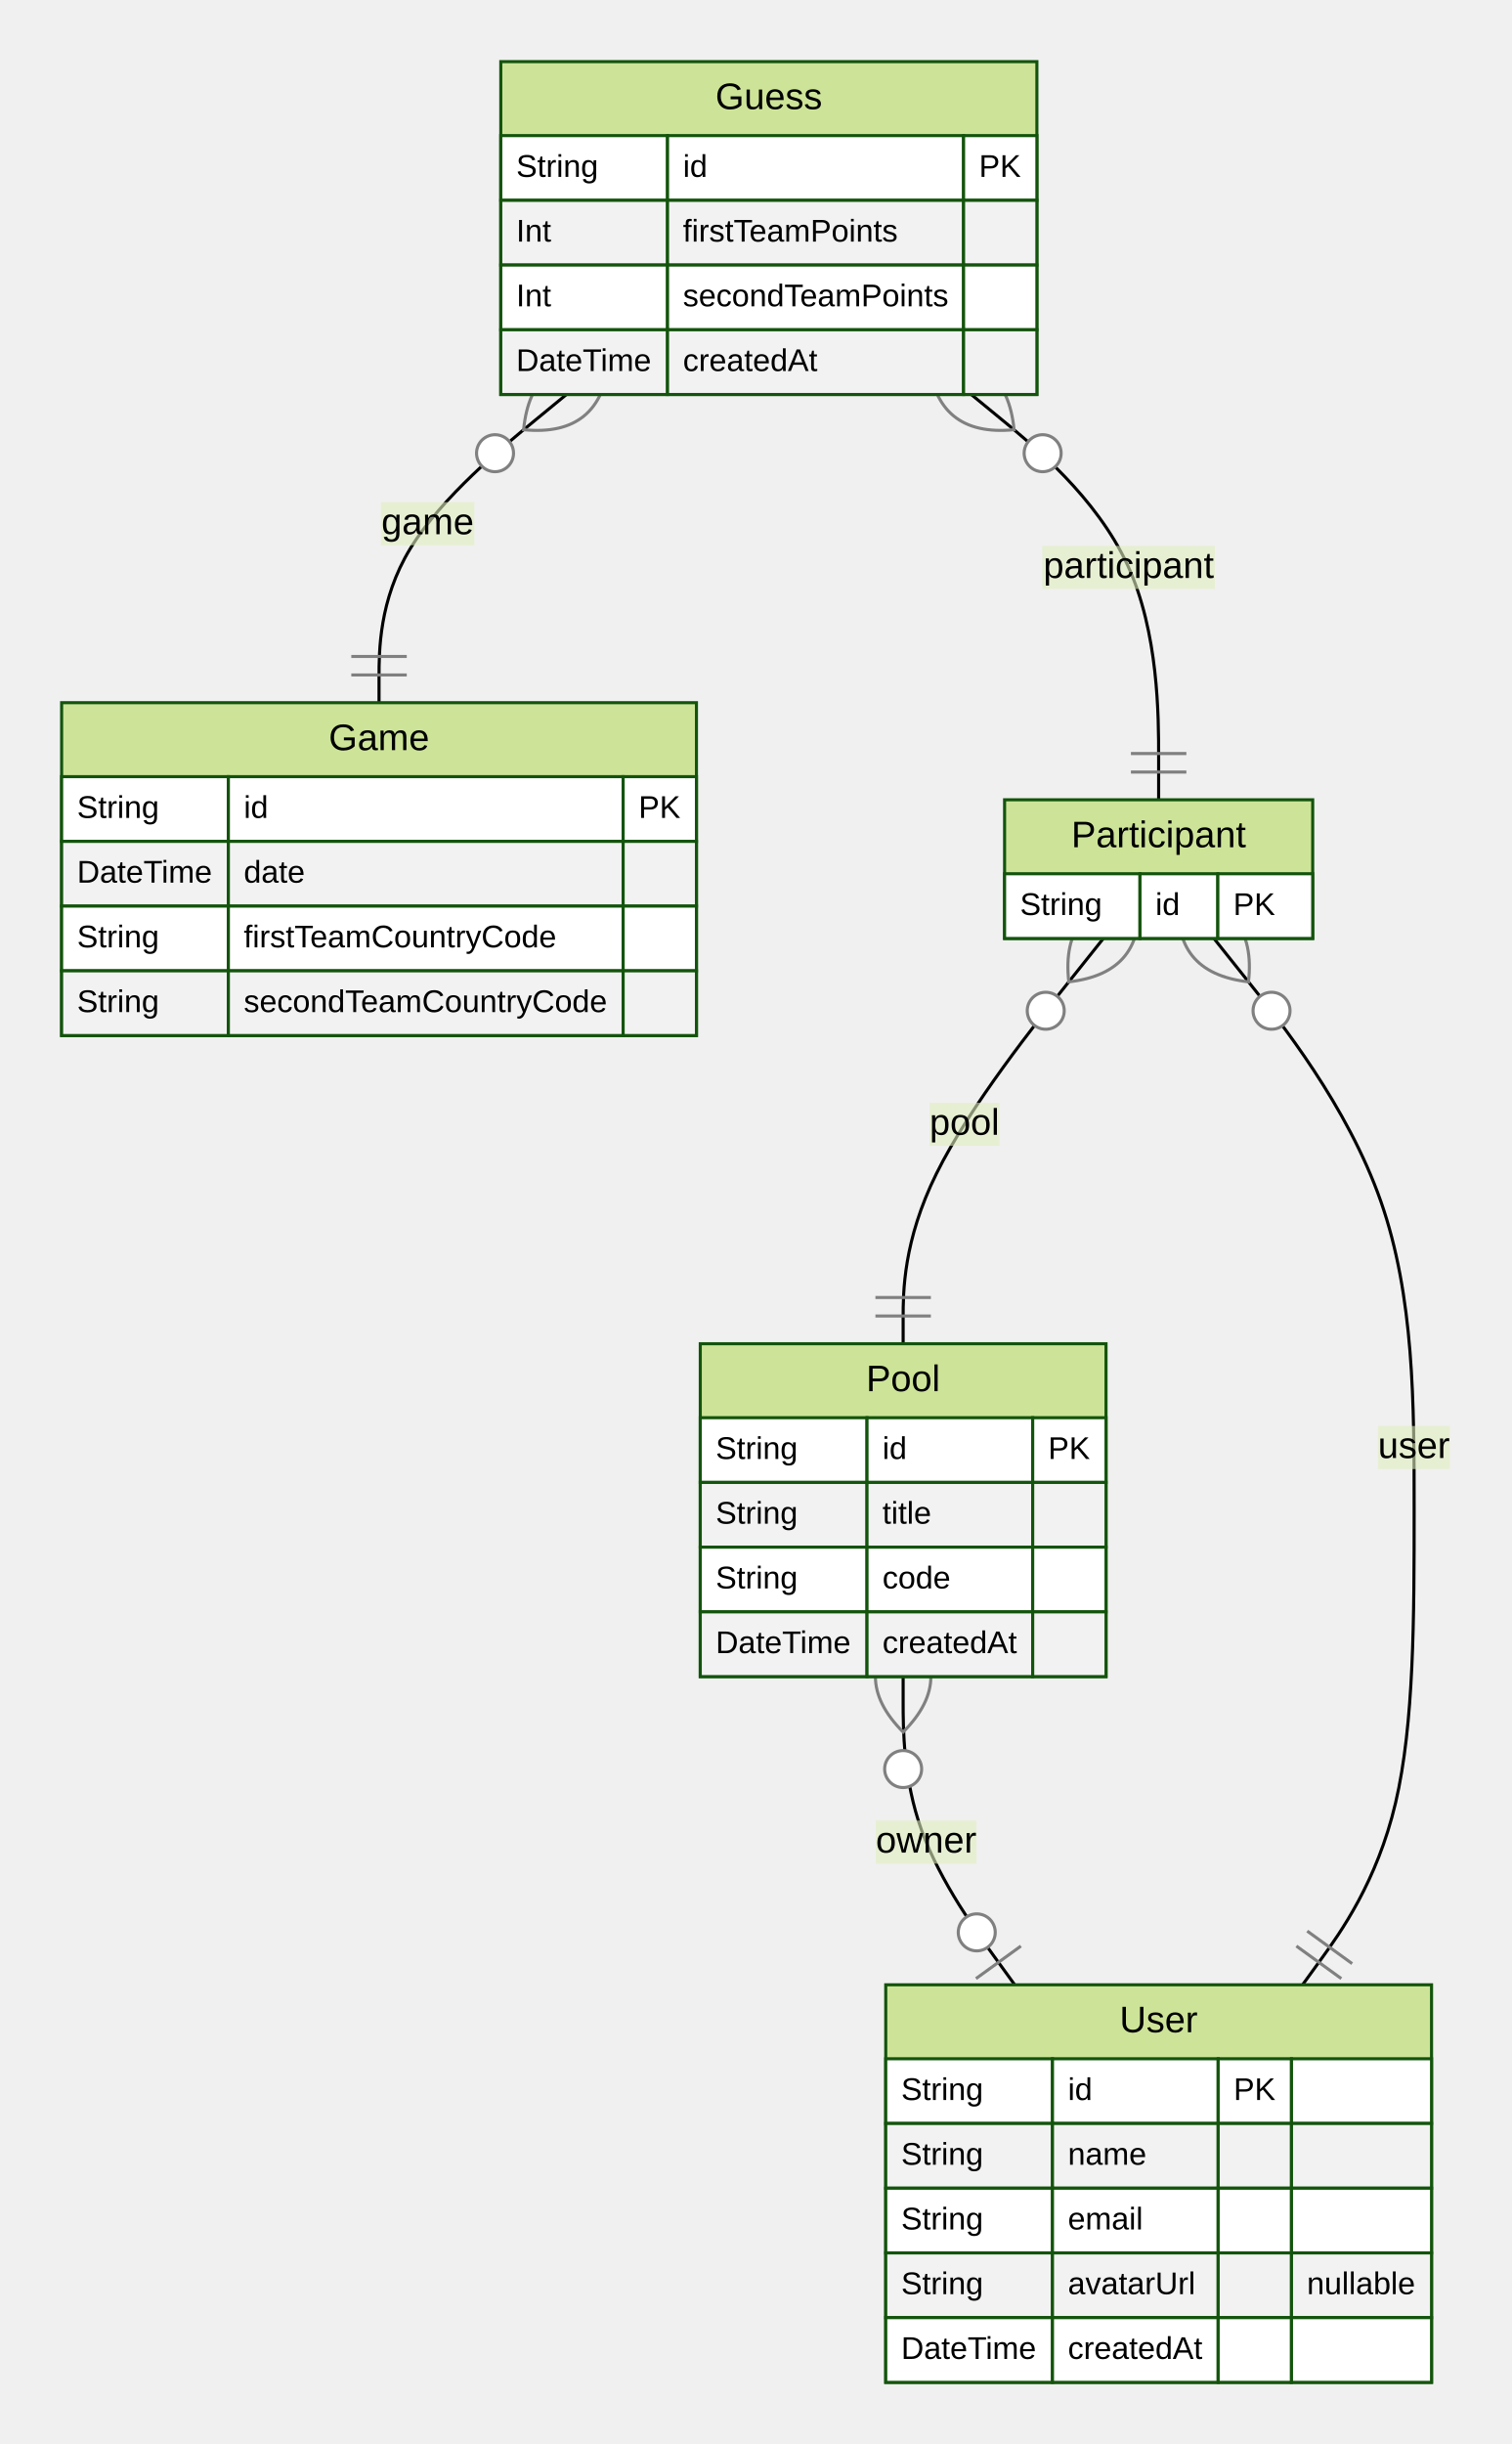
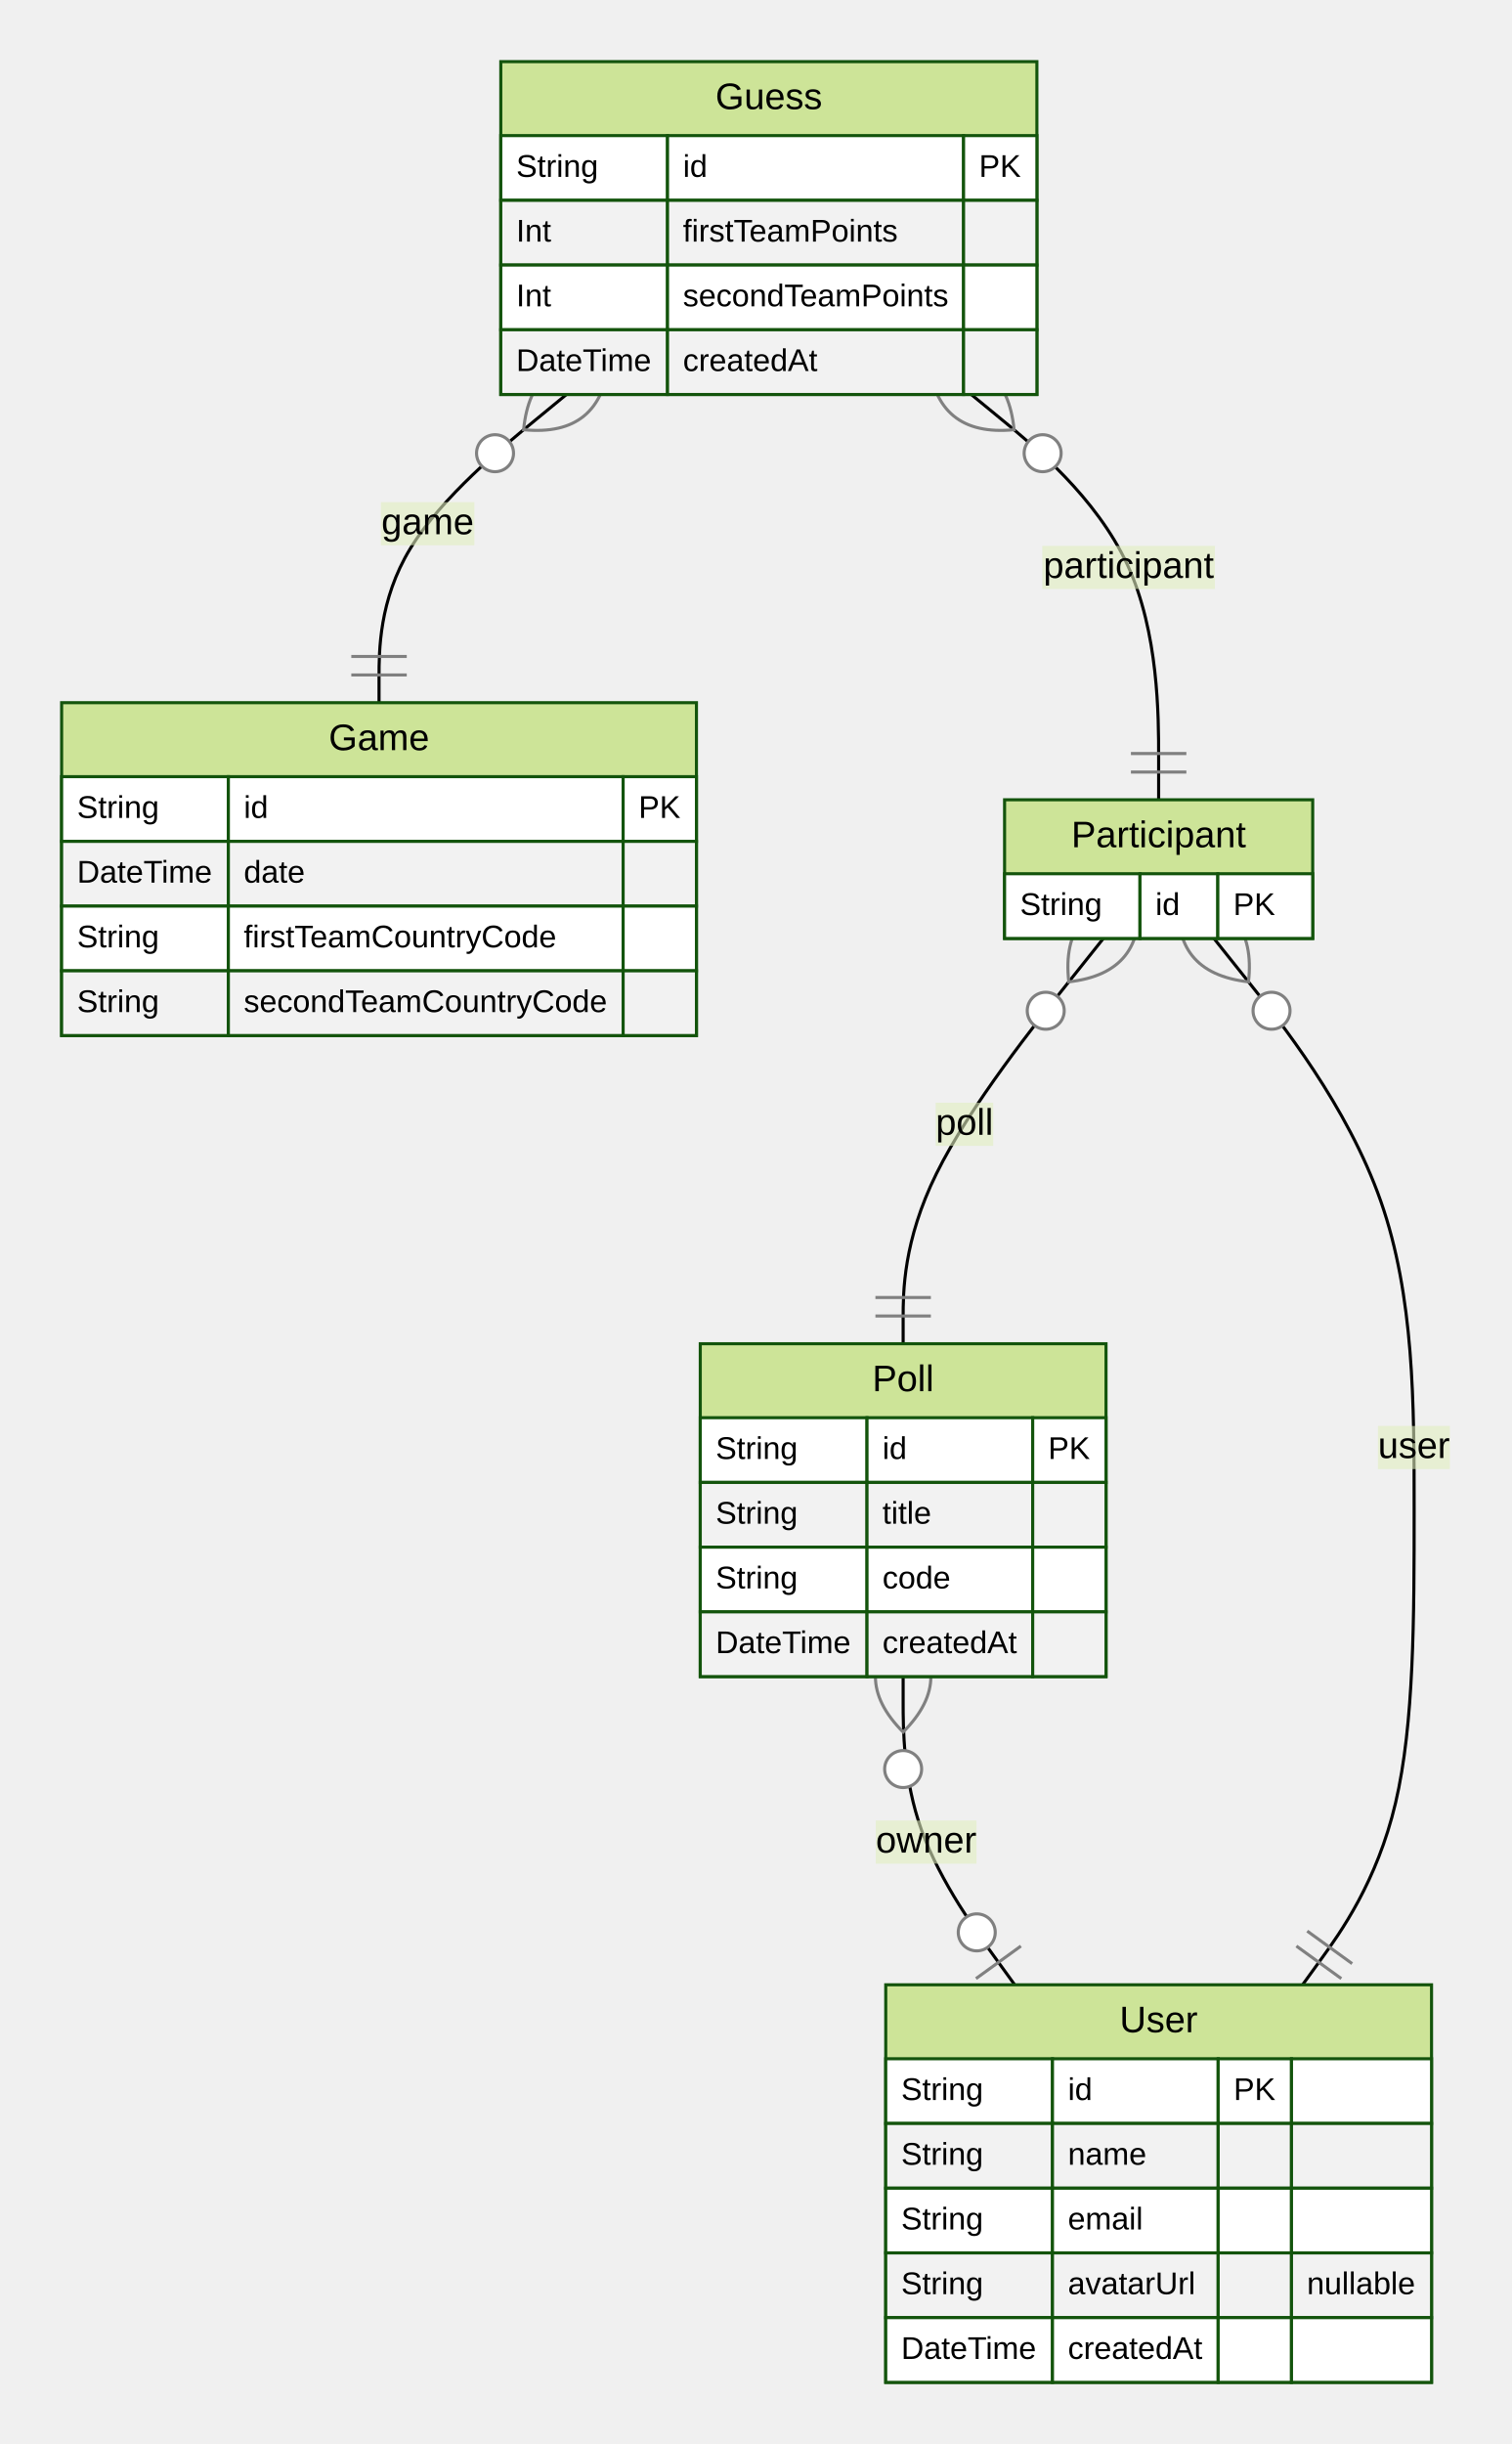
<svg xmlns="http://www.w3.org/2000/svg" aria-labelledby="chart-title-mermaid-0 chart-desc-mermaid-0" role="img" viewBox="0 0 490.544 793" style="max-width: 490.544px; background-color: white;" width="100%" id="mermaid-0">
  <style>#mermaid-0 {font-family:"trebuchet ms",verdana,arial,sans-serif;font-size:16px;fill:#000000;}#mermaid-0 .error-icon{fill:#552222;}#mermaid-0 .error-text{fill:#552222;stroke:#552222;}#mermaid-0 .edge-thickness-normal{stroke-width:2px;}#mermaid-0 .edge-thickness-thick{stroke-width:3.5px;}#mermaid-0 .edge-pattern-solid{stroke-dasharray:0;}#mermaid-0 .edge-pattern-dashed{stroke-dasharray:3;}#mermaid-0 .edge-pattern-dotted{stroke-dasharray:2;}#mermaid-0 .marker{fill:#000000;stroke:#000000;}#mermaid-0 .marker.cross{stroke:#000000;}#mermaid-0 svg{font-family:"trebuchet ms",verdana,arial,sans-serif;font-size:16px;}#mermaid-0 .entityBox{fill:#cde498;stroke:#13540c;}#mermaid-0 .attributeBoxOdd{fill:#ffffff;stroke:#13540c;}#mermaid-0 .attributeBoxEven{fill:#f2f2f2;stroke:#13540c;}#mermaid-0 .relationshipLabelBox{fill:hsl(78.158, 58.462%, 84.51%);opacity:0.7;background-color:hsl(78.158, 58.462%, 84.51%);}#mermaid-0 .relationshipLabelBox rect{opacity:0.5;}#mermaid-0 .relationshipLine{stroke:#000000;}#mermaid-0 :root{--mermaid-font-family:"trebuchet ms",verdana,arial,sans-serif;}</style>
  <g />
  <defs>
    <marker orient="auto" markerHeight="18" markerWidth="18" refY="9" refX="0" id="ONLY_ONE_START">
      <path d="M9,0 L9,18 M15,0 L15,18" fill="none" stroke="gray" />
    </marker>
  </defs>
  <defs>
    <marker orient="auto" markerHeight="18" markerWidth="18" refY="9" refX="18" id="ONLY_ONE_END">
      <path d="M3,0 L3,18 M9,0 L9,18" fill="none" stroke="gray" />
    </marker>
  </defs>
  <defs>
    <marker orient="auto" markerHeight="18" markerWidth="30" refY="9" refX="0" id="ZERO_OR_ONE_START">
      <circle r="6" cy="9" cx="21" fill="white" stroke="gray" />
      <path d="M9,0 L9,18" fill="none" stroke="gray" />
    </marker>
  </defs>
  <defs>
    <marker orient="auto" markerHeight="18" markerWidth="30" refY="9" refX="30" id="ZERO_OR_ONE_END">
      <circle r="6" cy="9" cx="9" fill="white" stroke="gray" />
      <path d="M21,0 L21,18" fill="none" stroke="gray" />
    </marker>
  </defs>
  <defs>
    <marker orient="auto" markerHeight="36" markerWidth="45" refY="18" refX="18" id="ONE_OR_MORE_START">
      <path d="M0,18 Q 18,0 36,18 Q 18,36 0,18 M42,9 L42,27" fill="none" stroke="gray" />
    </marker>
  </defs>
  <defs>
    <marker orient="auto" markerHeight="36" markerWidth="45" refY="18" refX="27" id="ONE_OR_MORE_END">
      <path d="M3,9 L3,27 M9,18 Q27,0 45,18 Q27,36 9,18" fill="none" stroke="gray" />
    </marker>
  </defs>
  <defs>
    <marker orient="auto" markerHeight="36" markerWidth="57" refY="18" refX="18" id="ZERO_OR_MORE_START">
      <circle r="6" cy="18" cx="48" fill="white" stroke="gray" />
      <path d="M0,18 Q18,0 36,18 Q18,36 0,18" fill="none" stroke="gray" />
    </marker>
  </defs>
  <defs>
    <marker orient="auto" markerHeight="36" markerWidth="57" refY="18" refX="39" id="ZERO_OR_MORE_END">
      <circle r="6" cy="18" cx="9" fill="white" stroke="gray" />
      <path d="M21,18 Q39,0 57,18 Q39,36 21,18" fill="none" stroke="gray" />
    </marker>
  </defs>
  <path marker-start="url(#ZERO_OR_MORE_START)" marker-end="url(#ZERO_OR_ONE_END)" fill="none" stroke="gray" d="M293.108,544L293.108,552.333C293.108,560.667,293.108,577.333,299.143,594C305.178,610.667,317.248,627.333,323.283,635.667L329.318,644" class="er relationshipLine" />
  <path marker-start="url(#ZERO_OR_MORE_START)" marker-end="url(#ONLY_ONE_END)" fill="none" stroke="gray" d="M315.208,128L325.345,136.333C335.482,144.667,355.755,161.333,365.892,183.25C376.029,205.167,376.029,232.333,376.029,245.917L376.029,259.5" class="er relationshipLine" />
  <path marker-start="url(#ZERO_OR_MORE_START)" marker-end="url(#ONLY_ONE_END)" fill="none" stroke="gray" d="M183.835,128L173.698,136.333C163.562,144.667,143.288,161.333,133.151,178C123.014,194.667,123.014,211.333,123.014,219.667L123.014,228" class="er relationshipLine" />
  <path marker-start="url(#ZERO_OR_MORE_START)" marker-end="url(#ONLY_ONE_END)" fill="none" stroke="gray" d="M393.968,304.5L404.799,318.083C415.629,331.667,437.289,358.833,448.119,389.75C458.95,420.667,458.95,455.333,458.95,490C458.95,524.667,458.95,559.333,452.915,585C446.88,610.667,434.81,627.333,428.775,635.667L422.74,644" class="er relationshipLine" />
  <path marker-start="url(#ZERO_OR_MORE_START)" marker-end="url(#ONLY_ONE_END)" fill="none" stroke="gray" d="M358.089,304.5L347.259,318.083C336.429,331.667,314.769,358.833,303.938,380.75C293.108,402.667,293.108,419.333,293.108,427.667L293.108,436" class="er relationshipLine" />
-   <g transform="translate(227.2667,436 )" id="Pool">
+   <g transform="translate(227.2667,436 )" id="Poll">
    <rect height="108" width="131.683" y="0" x="0" stroke="gray" fill-opacity="100%" fill="honeydew" class="er entityBox" />
-     <text transform="translate(65.84149,12)" style="font-family: &quot;trebuchet ms&quot;, verdana, arial, sans-serif;; font-size: 12px" text-anchor="middle" dominant-baseline="middle" y="0" x="0" id="entity-Pool" class="er entityLabel">Pool</text>
-     <rect height="21" width="54.113" y="24" x="0" stroke="gray" fill-opacity="100%" fill="honeydew" class="er attributeBoxOdd" />
-     <text transform="translate(5,34.5)" style="font-family: &quot;trebuchet ms&quot;, verdana, arial, sans-serif;; font-size: 10.2px" text-anchor="left" dominant-baseline="middle" y="0" x="0" id="entity-Pool-attr-1-type" class="er entityLabel">String</text>
+     <text transform="translate(65.84149,12)" style="font-family: &quot;trebuchet ms&quot;, verdana, arial, sans-serif;; font-size: 12px" text-anchor="middle" dominant-baseline="middle" y="0" x="0" id="entity-Poll" class="er entityLabel">Poll</text>
+     <rect height="21" width="54.113" y="24" x="0" stroke="gray" fill-opacity="100%" fill="honeydew" class="er attributeBoxOdd" />
+     <text transform="translate(5,34.5)" style="font-family: &quot;trebuchet ms&quot;, verdana, arial, sans-serif;; font-size: 10.2px" text-anchor="left" dominant-baseline="middle" y="0" x="0" id="entity-Poll-attr-1-type" class="er entityLabel">String</text>
    <rect height="21" width="53.775" y="24" x="54.113" stroke="gray" fill-opacity="100%" fill="honeydew" class="er attributeBoxOdd" />
-     <text transform="translate(59.11313,34.5)" style="font-family: &quot;trebuchet ms&quot;, verdana, arial, sans-serif;; font-size: 10.2px" text-anchor="left" dominant-baseline="middle" y="0" x="0" id="entity-Pool-attr-1-name" class="er entityLabel">id</text>
+     <text transform="translate(59.11313,34.5)" style="font-family: &quot;trebuchet ms&quot;, verdana, arial, sans-serif;; font-size: 10.2px" text-anchor="left" dominant-baseline="middle" y="0" x="0" id="entity-Poll-attr-1-name" class="er entityLabel">id</text>
    <rect height="21" width="23.795" y="24" x="107.888" stroke="gray" fill-opacity="100%" fill="honeydew" class="er attributeBoxOdd" />
-     <text transform="translate(112.888,34.5)" style="font-family: &quot;trebuchet ms&quot;, verdana, arial, sans-serif;; font-size: 10.2px" text-anchor="left" dominant-baseline="middle" y="0" x="0" id="entity-Pool-attr-1-key" class="er entityLabel">PK</text>
-     <rect height="21" width="54.113" y="45" x="0" stroke="gray" fill-opacity="100%" fill="honeydew" class="er attributeBoxEven" />
-     <text transform="translate(5,55.5)" style="font-family: &quot;trebuchet ms&quot;, verdana, arial, sans-serif;; font-size: 10.2px" text-anchor="left" dominant-baseline="middle" y="0" x="0" id="entity-Pool-attr-2-type" class="er entityLabel">String</text>
+     <text transform="translate(112.888,34.5)" style="font-family: &quot;trebuchet ms&quot;, verdana, arial, sans-serif;; font-size: 10.2px" text-anchor="left" dominant-baseline="middle" y="0" x="0" id="entity-Poll-attr-1-key" class="er entityLabel">PK</text>
+     <rect height="21" width="54.113" y="45" x="0" stroke="gray" fill-opacity="100%" fill="honeydew" class="er attributeBoxEven" />
+     <text transform="translate(5,55.5)" style="font-family: &quot;trebuchet ms&quot;, verdana, arial, sans-serif;; font-size: 10.2px" text-anchor="left" dominant-baseline="middle" y="0" x="0" id="entity-Poll-attr-2-type" class="er entityLabel">String</text>
    <rect height="21" width="53.775" y="45" x="54.113" stroke="gray" fill-opacity="100%" fill="honeydew" class="er attributeBoxEven" />
-     <text transform="translate(59.11313,55.5)" style="font-family: &quot;trebuchet ms&quot;, verdana, arial, sans-serif;; font-size: 10.2px" text-anchor="left" dominant-baseline="middle" y="0" x="0" id="entity-Pool-attr-2-name" class="er entityLabel">title</text>
+     <text transform="translate(59.11313,55.5)" style="font-family: &quot;trebuchet ms&quot;, verdana, arial, sans-serif;; font-size: 10.2px" text-anchor="left" dominant-baseline="middle" y="0" x="0" id="entity-Poll-attr-2-name" class="er entityLabel">title</text>
    <rect height="21" width="23.795" y="45" x="107.888" stroke="gray" fill-opacity="100%" fill="honeydew" class="er attributeBoxEven" />
-     <text transform="translate(112.888,55.5)" style="font-family: &quot;trebuchet ms&quot;, verdana, arial, sans-serif;; font-size: 10.2px" text-anchor="left" dominant-baseline="middle" y="0" x="0" id="entity-Pool-attr-2-key" class="er entityLabel" />
-     <rect height="21" width="54.113" y="66" x="0" stroke="gray" fill-opacity="100%" fill="honeydew" class="er attributeBoxOdd" />
-     <text transform="translate(5,76.5)" style="font-family: &quot;trebuchet ms&quot;, verdana, arial, sans-serif;; font-size: 10.2px" text-anchor="left" dominant-baseline="middle" y="0" x="0" id="entity-Pool-attr-3-type" class="er entityLabel">String</text>
+     <text transform="translate(112.888,55.5)" style="font-family: &quot;trebuchet ms&quot;, verdana, arial, sans-serif;; font-size: 10.2px" text-anchor="left" dominant-baseline="middle" y="0" x="0" id="entity-Poll-attr-2-key" class="er entityLabel" />
+     <rect height="21" width="54.113" y="66" x="0" stroke="gray" fill-opacity="100%" fill="honeydew" class="er attributeBoxOdd" />
+     <text transform="translate(5,76.5)" style="font-family: &quot;trebuchet ms&quot;, verdana, arial, sans-serif;; font-size: 10.2px" text-anchor="left" dominant-baseline="middle" y="0" x="0" id="entity-Poll-attr-3-type" class="er entityLabel">String</text>
    <rect height="21" width="53.775" y="66" x="54.113" stroke="gray" fill-opacity="100%" fill="honeydew" class="er attributeBoxOdd" />
-     <text transform="translate(59.11313,76.5)" style="font-family: &quot;trebuchet ms&quot;, verdana, arial, sans-serif;; font-size: 10.2px" text-anchor="left" dominant-baseline="middle" y="0" x="0" id="entity-Pool-attr-3-name" class="er entityLabel">code</text>
+     <text transform="translate(59.11313,76.5)" style="font-family: &quot;trebuchet ms&quot;, verdana, arial, sans-serif;; font-size: 10.2px" text-anchor="left" dominant-baseline="middle" y="0" x="0" id="entity-Poll-attr-3-name" class="er entityLabel">code</text>
    <rect height="21" width="23.795" y="66" x="107.888" stroke="gray" fill-opacity="100%" fill="honeydew" class="er attributeBoxOdd" />
-     <text transform="translate(112.888,76.5)" style="font-family: &quot;trebuchet ms&quot;, verdana, arial, sans-serif;; font-size: 10.2px" text-anchor="left" dominant-baseline="middle" y="0" x="0" id="entity-Pool-attr-3-key" class="er entityLabel" />
-     <rect height="21" width="54.113" y="87" x="0" stroke="gray" fill-opacity="100%" fill="honeydew" class="er attributeBoxEven" />
-     <text transform="translate(5,97.5)" style="font-family: &quot;trebuchet ms&quot;, verdana, arial, sans-serif;; font-size: 10.2px" text-anchor="left" dominant-baseline="middle" y="0" x="0" id="entity-Pool-attr-4-type" class="er entityLabel">DateTime</text>
+     <text transform="translate(112.888,76.5)" style="font-family: &quot;trebuchet ms&quot;, verdana, arial, sans-serif;; font-size: 10.2px" text-anchor="left" dominant-baseline="middle" y="0" x="0" id="entity-Poll-attr-3-key" class="er entityLabel" />
+     <rect height="21" width="54.113" y="87" x="0" stroke="gray" fill-opacity="100%" fill="honeydew" class="er attributeBoxEven" />
+     <text transform="translate(5,97.5)" style="font-family: &quot;trebuchet ms&quot;, verdana, arial, sans-serif;; font-size: 10.2px" text-anchor="left" dominant-baseline="middle" y="0" x="0" id="entity-Poll-attr-4-type" class="er entityLabel">DateTime</text>
    <rect height="21" width="53.775" y="87" x="54.113" stroke="gray" fill-opacity="100%" fill="honeydew" class="er attributeBoxEven" />
-     <text transform="translate(59.11313,97.5)" style="font-family: &quot;trebuchet ms&quot;, verdana, arial, sans-serif;; font-size: 10.2px" text-anchor="left" dominant-baseline="middle" y="0" x="0" id="entity-Pool-attr-4-name" class="er entityLabel">createdAt</text>
+     <text transform="translate(59.11313,97.5)" style="font-family: &quot;trebuchet ms&quot;, verdana, arial, sans-serif;; font-size: 10.2px" text-anchor="left" dominant-baseline="middle" y="0" x="0" id="entity-Poll-attr-4-name" class="er entityLabel">createdAt</text>
    <rect height="21" width="23.795" y="87" x="107.888" stroke="gray" fill-opacity="100%" fill="honeydew" class="er attributeBoxEven" />
-     <text transform="translate(112.888,97.5)" style="font-family: &quot;trebuchet ms&quot;, verdana, arial, sans-serif;; font-size: 10.2px" text-anchor="left" dominant-baseline="middle" y="0" x="0" id="entity-Pool-attr-4-key" class="er entityLabel" />
+     <text transform="translate(112.888,97.5)" style="font-family: &quot;trebuchet ms&quot;, verdana, arial, sans-serif;; font-size: 10.2px" text-anchor="left" dominant-baseline="middle" y="0" x="0" id="entity-Poll-attr-4-key" class="er entityLabel" />
  </g>
  <g transform="translate(287.4608,644 )" id="User">
    <rect height="129" width="177.136" y="0" x="0" stroke="gray" fill-opacity="100%" fill="honeydew" class="er entityBox" />
    <text transform="translate(88.5681,12)" style="font-family: &quot;trebuchet ms&quot;, verdana, arial, sans-serif;; font-size: 12px" text-anchor="middle" dominant-baseline="middle" y="0" x="0" id="entity-User" class="er entityLabel">User</text>
    <rect height="21" width="54.113" y="24" x="0" stroke="gray" fill-opacity="100%" fill="honeydew" class="er attributeBoxOdd" />
    <text transform="translate(5,34.5)" style="font-family: &quot;trebuchet ms&quot;, verdana, arial, sans-serif;; font-size: 10.2px" text-anchor="left" dominant-baseline="middle" y="0" x="0" id="entity-User-attr-1-type" class="er entityLabel">String</text>
    <rect height="21" width="53.775" y="24" x="54.113" stroke="gray" fill-opacity="100%" fill="honeydew" class="er attributeBoxOdd" />
    <text transform="translate(59.11313,34.5)" style="font-family: &quot;trebuchet ms&quot;, verdana, arial, sans-serif;; font-size: 10.2px" text-anchor="left" dominant-baseline="middle" y="0" x="0" id="entity-User-attr-1-name" class="er entityLabel">id</text>
    <rect height="21" width="23.795" y="24" x="107.888" stroke="gray" fill-opacity="100%" fill="honeydew" class="er attributeBoxOdd" />
    <text transform="translate(112.888,34.5)" style="font-family: &quot;trebuchet ms&quot;, verdana, arial, sans-serif;; font-size: 10.2px" text-anchor="left" dominant-baseline="middle" y="0" x="0" id="entity-User-attr-1-key" class="er entityLabel">PK</text>
    <rect height="21" width="45.453" y="24" x="131.683" stroke="gray" fill-opacity="100%" fill="honeydew" class="er attributeBoxOdd" />
    <text transform="translate(136.683,34.5)" style="font-family: &quot;trebuchet ms&quot;, verdana, arial, sans-serif;; font-size: 10.2px" text-anchor="left" dominant-baseline="middle" y="0" x="0" id="entity-User-attr-1-comment" class="er entityLabel" />
    <rect height="21" width="54.113" y="45" x="0" stroke="gray" fill-opacity="100%" fill="honeydew" class="er attributeBoxEven" />
    <text transform="translate(5,55.5)" style="font-family: &quot;trebuchet ms&quot;, verdana, arial, sans-serif;; font-size: 10.2px" text-anchor="left" dominant-baseline="middle" y="0" x="0" id="entity-User-attr-2-type" class="er entityLabel">String</text>
    <rect height="21" width="53.775" y="45" x="54.113" stroke="gray" fill-opacity="100%" fill="honeydew" class="er attributeBoxEven" />
    <text transform="translate(59.11313,55.5)" style="font-family: &quot;trebuchet ms&quot;, verdana, arial, sans-serif;; font-size: 10.2px" text-anchor="left" dominant-baseline="middle" y="0" x="0" id="entity-User-attr-2-name" class="er entityLabel">name</text>
    <rect height="21" width="23.795" y="45" x="107.888" stroke="gray" fill-opacity="100%" fill="honeydew" class="er attributeBoxEven" />
    <text transform="translate(112.888,55.5)" style="font-family: &quot;trebuchet ms&quot;, verdana, arial, sans-serif;; font-size: 10.2px" text-anchor="left" dominant-baseline="middle" y="0" x="0" id="entity-User-attr-2-key" class="er entityLabel" />
    <rect height="21" width="45.453" y="45" x="131.683" stroke="gray" fill-opacity="100%" fill="honeydew" class="er attributeBoxEven" />
    <text transform="translate(136.683,55.5)" style="font-family: &quot;trebuchet ms&quot;, verdana, arial, sans-serif;; font-size: 10.2px" text-anchor="left" dominant-baseline="middle" y="0" x="0" id="entity-User-attr-2-comment" class="er entityLabel" />
    <rect height="21" width="54.113" y="66" x="0" stroke="gray" fill-opacity="100%" fill="honeydew" class="er attributeBoxOdd" />
    <text transform="translate(5,76.5)" style="font-family: &quot;trebuchet ms&quot;, verdana, arial, sans-serif;; font-size: 10.2px" text-anchor="left" dominant-baseline="middle" y="0" x="0" id="entity-User-attr-3-type" class="er entityLabel">String</text>
    <rect height="21" width="53.775" y="66" x="54.113" stroke="gray" fill-opacity="100%" fill="honeydew" class="er attributeBoxOdd" />
    <text transform="translate(59.11313,76.5)" style="font-family: &quot;trebuchet ms&quot;, verdana, arial, sans-serif;; font-size: 10.2px" text-anchor="left" dominant-baseline="middle" y="0" x="0" id="entity-User-attr-3-name" class="er entityLabel">email</text>
    <rect height="21" width="23.795" y="66" x="107.888" stroke="gray" fill-opacity="100%" fill="honeydew" class="er attributeBoxOdd" />
    <text transform="translate(112.888,76.5)" style="font-family: &quot;trebuchet ms&quot;, verdana, arial, sans-serif;; font-size: 10.2px" text-anchor="left" dominant-baseline="middle" y="0" x="0" id="entity-User-attr-3-key" class="er entityLabel" />
    <rect height="21" width="45.453" y="66" x="131.683" stroke="gray" fill-opacity="100%" fill="honeydew" class="er attributeBoxOdd" />
    <text transform="translate(136.683,76.5)" style="font-family: &quot;trebuchet ms&quot;, verdana, arial, sans-serif;; font-size: 10.2px" text-anchor="left" dominant-baseline="middle" y="0" x="0" id="entity-User-attr-3-comment" class="er entityLabel" />
    <rect height="21" width="54.113" y="87" x="0" stroke="gray" fill-opacity="100%" fill="honeydew" class="er attributeBoxEven" />
    <text transform="translate(5,97.5)" style="font-family: &quot;trebuchet ms&quot;, verdana, arial, sans-serif;; font-size: 10.2px" text-anchor="left" dominant-baseline="middle" y="0" x="0" id="entity-User-attr-4-type" class="er entityLabel">String</text>
    <rect height="21" width="53.775" y="87" x="54.113" stroke="gray" fill-opacity="100%" fill="honeydew" class="er attributeBoxEven" />
    <text transform="translate(59.11313,97.5)" style="font-family: &quot;trebuchet ms&quot;, verdana, arial, sans-serif;; font-size: 10.2px" text-anchor="left" dominant-baseline="middle" y="0" x="0" id="entity-User-attr-4-name" class="er entityLabel">avatarUrl</text>
    <rect height="21" width="23.795" y="87" x="107.888" stroke="gray" fill-opacity="100%" fill="honeydew" class="er attributeBoxEven" />
    <text transform="translate(112.888,97.5)" style="font-family: &quot;trebuchet ms&quot;, verdana, arial, sans-serif;; font-size: 10.2px" text-anchor="left" dominant-baseline="middle" y="0" x="0" id="entity-User-attr-4-key" class="er entityLabel" />
    <rect height="21" width="45.453" y="87" x="131.683" stroke="gray" fill-opacity="100%" fill="honeydew" class="er attributeBoxEven" />
    <text transform="translate(136.683,97.5)" style="font-family: &quot;trebuchet ms&quot;, verdana, arial, sans-serif;; font-size: 10.2px" text-anchor="left" dominant-baseline="middle" y="0" x="0" id="entity-User-attr-4-comment" class="er entityLabel">nullable</text>
    <rect height="21" width="54.113" y="108" x="0" stroke="gray" fill-opacity="100%" fill="honeydew" class="er attributeBoxOdd" />
    <text transform="translate(5,118.5)" style="font-family: &quot;trebuchet ms&quot;, verdana, arial, sans-serif;; font-size: 10.2px" text-anchor="left" dominant-baseline="middle" y="0" x="0" id="entity-User-attr-5-type" class="er entityLabel">DateTime</text>
    <rect height="21" width="53.775" y="108" x="54.113" stroke="gray" fill-opacity="100%" fill="honeydew" class="er attributeBoxOdd" />
    <text transform="translate(59.11313,118.5)" style="font-family: &quot;trebuchet ms&quot;, verdana, arial, sans-serif;; font-size: 10.2px" text-anchor="left" dominant-baseline="middle" y="0" x="0" id="entity-User-attr-5-name" class="er entityLabel">createdAt</text>
    <rect height="21" width="23.795" y="108" x="107.888" stroke="gray" fill-opacity="100%" fill="honeydew" class="er attributeBoxOdd" />
    <text transform="translate(112.888,118.5)" style="font-family: &quot;trebuchet ms&quot;, verdana, arial, sans-serif;; font-size: 10.2px" text-anchor="left" dominant-baseline="middle" y="0" x="0" id="entity-User-attr-5-key" class="er entityLabel" />
    <rect height="21" width="45.453" y="108" x="131.683" stroke="gray" fill-opacity="100%" fill="honeydew" class="er attributeBoxOdd" />
    <text transform="translate(136.683,118.5)" style="font-family: &quot;trebuchet ms&quot;, verdana, arial, sans-serif;; font-size: 10.2px" text-anchor="left" dominant-baseline="middle" y="0" x="0" id="entity-User-attr-5-comment" class="er entityLabel" />
  </g>
  <g transform="translate(20,228 )" id="Game">
    <rect height="108" width="206.029" y="0" x="0" stroke="gray" fill-opacity="100%" fill="honeydew" class="er entityBox" />
    <text transform="translate(103.0145,12)" style="font-family: &quot;trebuchet ms&quot;, verdana, arial, sans-serif;; font-size: 12px" text-anchor="middle" dominant-baseline="middle" y="0" x="0" id="entity-Game" class="er entityLabel">Game</text>
    <rect height="21" width="54.113" y="24" x="0" stroke="gray" fill-opacity="100%" fill="honeydew" class="er attributeBoxOdd" />
    <text transform="translate(5,34.5)" style="font-family: &quot;trebuchet ms&quot;, verdana, arial, sans-serif;; font-size: 10.2px" text-anchor="left" dominant-baseline="middle" y="0" x="0" id="entity-Game-attr-1-type" class="er entityLabel">String</text>
    <rect height="21" width="128.121" y="24" x="54.113" stroke="gray" fill-opacity="100%" fill="honeydew" class="er attributeBoxOdd" />
    <text transform="translate(59.11313,34.5)" style="font-family: &quot;trebuchet ms&quot;, verdana, arial, sans-serif;; font-size: 10.2px" text-anchor="left" dominant-baseline="middle" y="0" x="0" id="entity-Game-attr-1-name" class="er entityLabel">id</text>
    <rect height="21" width="23.795" y="24" x="182.234" stroke="gray" fill-opacity="100%" fill="honeydew" class="er attributeBoxOdd" />
    <text transform="translate(187.2339,34.5)" style="font-family: &quot;trebuchet ms&quot;, verdana, arial, sans-serif;; font-size: 10.2px" text-anchor="left" dominant-baseline="middle" y="0" x="0" id="entity-Game-attr-1-key" class="er entityLabel">PK</text>
    <rect height="21" width="54.113" y="45" x="0" stroke="gray" fill-opacity="100%" fill="honeydew" class="er attributeBoxEven" />
    <text transform="translate(5,55.5)" style="font-family: &quot;trebuchet ms&quot;, verdana, arial, sans-serif;; font-size: 10.2px" text-anchor="left" dominant-baseline="middle" y="0" x="0" id="entity-Game-attr-2-type" class="er entityLabel">DateTime</text>
    <rect height="21" width="128.121" y="45" x="54.113" stroke="gray" fill-opacity="100%" fill="honeydew" class="er attributeBoxEven" />
    <text transform="translate(59.11313,55.5)" style="font-family: &quot;trebuchet ms&quot;, verdana, arial, sans-serif;; font-size: 10.2px" text-anchor="left" dominant-baseline="middle" y="0" x="0" id="entity-Game-attr-2-name" class="er entityLabel">date</text>
    <rect height="21" width="23.795" y="45" x="182.234" stroke="gray" fill-opacity="100%" fill="honeydew" class="er attributeBoxEven" />
    <text transform="translate(187.2339,55.5)" style="font-family: &quot;trebuchet ms&quot;, verdana, arial, sans-serif;; font-size: 10.2px" text-anchor="left" dominant-baseline="middle" y="0" x="0" id="entity-Game-attr-2-key" class="er entityLabel" />
    <rect height="21" width="54.113" y="66" x="0" stroke="gray" fill-opacity="100%" fill="honeydew" class="er attributeBoxOdd" />
    <text transform="translate(5,76.5)" style="font-family: &quot;trebuchet ms&quot;, verdana, arial, sans-serif;; font-size: 10.2px" text-anchor="left" dominant-baseline="middle" y="0" x="0" id="entity-Game-attr-3-type" class="er entityLabel">String</text>
    <rect height="21" width="128.121" y="66" x="54.113" stroke="gray" fill-opacity="100%" fill="honeydew" class="er attributeBoxOdd" />
    <text transform="translate(59.11313,76.5)" style="font-family: &quot;trebuchet ms&quot;, verdana, arial, sans-serif;; font-size: 10.2px" text-anchor="left" dominant-baseline="middle" y="0" x="0" id="entity-Game-attr-3-name" class="er entityLabel">firstTeamCountryCode</text>
    <rect height="21" width="23.795" y="66" x="182.234" stroke="gray" fill-opacity="100%" fill="honeydew" class="er attributeBoxOdd" />
    <text transform="translate(187.2339,76.5)" style="font-family: &quot;trebuchet ms&quot;, verdana, arial, sans-serif;; font-size: 10.2px" text-anchor="left" dominant-baseline="middle" y="0" x="0" id="entity-Game-attr-3-key" class="er entityLabel" />
    <rect height="21" width="54.113" y="87" x="0" stroke="gray" fill-opacity="100%" fill="honeydew" class="er attributeBoxEven" />
    <text transform="translate(5,97.5)" style="font-family: &quot;trebuchet ms&quot;, verdana, arial, sans-serif;; font-size: 10.2px" text-anchor="left" dominant-baseline="middle" y="0" x="0" id="entity-Game-attr-4-type" class="er entityLabel">String</text>
    <rect height="21" width="128.121" y="87" x="54.113" stroke="gray" fill-opacity="100%" fill="honeydew" class="er attributeBoxEven" />
    <text transform="translate(59.11313,97.5)" style="font-family: &quot;trebuchet ms&quot;, verdana, arial, sans-serif;; font-size: 10.2px" text-anchor="left" dominant-baseline="middle" y="0" x="0" id="entity-Game-attr-4-name" class="er entityLabel">secondTeamCountryCode</text>
    <rect height="21" width="23.795" y="87" x="182.234" stroke="gray" fill-opacity="100%" fill="honeydew" class="er attributeBoxEven" />
    <text transform="translate(187.2339,97.5)" style="font-family: &quot;trebuchet ms&quot;, verdana, arial, sans-serif;; font-size: 10.2px" text-anchor="left" dominant-baseline="middle" y="0" x="0" id="entity-Game-attr-4-key" class="er entityLabel" />
  </g>
  <g transform="translate(162.5286,20 )" id="Guess">
    <rect height="108" width="173.986" y="0" x="0" stroke="gray" fill-opacity="100%" fill="honeydew" class="er entityBox" />
    <text transform="translate(86.99312,12)" style="font-family: &quot;trebuchet ms&quot;, verdana, arial, sans-serif;; font-size: 12px" text-anchor="middle" dominant-baseline="middle" y="0" x="0" id="entity-Guess" class="er entityLabel">Guess</text>
    <rect height="21" width="54.113" y="24" x="0" stroke="gray" fill-opacity="100%" fill="honeydew" class="er attributeBoxOdd" />
    <text transform="translate(5,34.5)" style="font-family: &quot;trebuchet ms&quot;, verdana, arial, sans-serif;; font-size: 10.2px" text-anchor="left" dominant-baseline="middle" y="0" x="0" id="entity-Guess-attr-1-type" class="er entityLabel">String</text>
    <rect height="21" width="96.078" y="24" x="54.113" stroke="gray" fill-opacity="100%" fill="honeydew" class="er attributeBoxOdd" />
    <text transform="translate(59.11313,34.5)" style="font-family: &quot;trebuchet ms&quot;, verdana, arial, sans-serif;; font-size: 10.2px" text-anchor="left" dominant-baseline="middle" y="0" x="0" id="entity-Guess-attr-1-name" class="er entityLabel">id</text>
    <rect height="21" width="23.795" y="24" x="150.191" stroke="gray" fill-opacity="100%" fill="honeydew" class="er attributeBoxOdd" />
    <text transform="translate(155.1913,34.5)" style="font-family: &quot;trebuchet ms&quot;, verdana, arial, sans-serif;; font-size: 10.2px" text-anchor="left" dominant-baseline="middle" y="0" x="0" id="entity-Guess-attr-1-key" class="er entityLabel">PK</text>
    <rect height="21" width="54.113" y="45" x="0" stroke="gray" fill-opacity="100%" fill="honeydew" class="er attributeBoxEven" />
    <text transform="translate(5,55.5)" style="font-family: &quot;trebuchet ms&quot;, verdana, arial, sans-serif;; font-size: 10.2px" text-anchor="left" dominant-baseline="middle" y="0" x="0" id="entity-Guess-attr-2-type" class="er entityLabel">Int</text>
    <rect height="21" width="96.078" y="45" x="54.113" stroke="gray" fill-opacity="100%" fill="honeydew" class="er attributeBoxEven" />
    <text transform="translate(59.11313,55.5)" style="font-family: &quot;trebuchet ms&quot;, verdana, arial, sans-serif;; font-size: 10.2px" text-anchor="left" dominant-baseline="middle" y="0" x="0" id="entity-Guess-attr-2-name" class="er entityLabel">firstTeamPoints</text>
    <rect height="21" width="23.795" y="45" x="150.191" stroke="gray" fill-opacity="100%" fill="honeydew" class="er attributeBoxEven" />
    <text transform="translate(155.1913,55.5)" style="font-family: &quot;trebuchet ms&quot;, verdana, arial, sans-serif;; font-size: 10.2px" text-anchor="left" dominant-baseline="middle" y="0" x="0" id="entity-Guess-attr-2-key" class="er entityLabel" />
    <rect height="21" width="54.113" y="66" x="0" stroke="gray" fill-opacity="100%" fill="honeydew" class="er attributeBoxOdd" />
    <text transform="translate(5,76.5)" style="font-family: &quot;trebuchet ms&quot;, verdana, arial, sans-serif;; font-size: 10.2px" text-anchor="left" dominant-baseline="middle" y="0" x="0" id="entity-Guess-attr-3-type" class="er entityLabel">Int</text>
    <rect height="21" width="96.078" y="66" x="54.113" stroke="gray" fill-opacity="100%" fill="honeydew" class="er attributeBoxOdd" />
    <text transform="translate(59.11313,76.5)" style="font-family: &quot;trebuchet ms&quot;, verdana, arial, sans-serif;; font-size: 10.2px" text-anchor="left" dominant-baseline="middle" y="0" x="0" id="entity-Guess-attr-3-name" class="er entityLabel">secondTeamPoints</text>
    <rect height="21" width="23.795" y="66" x="150.191" stroke="gray" fill-opacity="100%" fill="honeydew" class="er attributeBoxOdd" />
    <text transform="translate(155.1913,76.5)" style="font-family: &quot;trebuchet ms&quot;, verdana, arial, sans-serif;; font-size: 10.2px" text-anchor="left" dominant-baseline="middle" y="0" x="0" id="entity-Guess-attr-3-key" class="er entityLabel" />
    <rect height="21" width="54.113" y="87" x="0" stroke="gray" fill-opacity="100%" fill="honeydew" class="er attributeBoxEven" />
    <text transform="translate(5,97.5)" style="font-family: &quot;trebuchet ms&quot;, verdana, arial, sans-serif;; font-size: 10.2px" text-anchor="left" dominant-baseline="middle" y="0" x="0" id="entity-Guess-attr-4-type" class="er entityLabel">DateTime</text>
    <rect height="21" width="96.078" y="87" x="54.113" stroke="gray" fill-opacity="100%" fill="honeydew" class="er attributeBoxEven" />
    <text transform="translate(59.11313,97.5)" style="font-family: &quot;trebuchet ms&quot;, verdana, arial, sans-serif;; font-size: 10.2px" text-anchor="left" dominant-baseline="middle" y="0" x="0" id="entity-Guess-attr-4-name" class="er entityLabel">createdAt</text>
    <rect height="21" width="23.795" y="87" x="150.191" stroke="gray" fill-opacity="100%" fill="honeydew" class="er attributeBoxEven" />
    <text transform="translate(155.1913,97.5)" style="font-family: &quot;trebuchet ms&quot;, verdana, arial, sans-serif;; font-size: 10.2px" text-anchor="left" dominant-baseline="middle" y="0" x="0" id="entity-Guess-attr-4-key" class="er entityLabel" />
  </g>
  <g transform="translate(326.0289,259.5 )" id="Participant">
    <rect height="45" width="100" y="0" x="0" stroke="gray" fill-opacity="100%" fill="honeydew" class="er entityBox" />
    <text transform="translate(50,12)" style="font-family: &quot;trebuchet ms&quot;, verdana, arial, sans-serif;; font-size: 12px" text-anchor="middle" dominant-baseline="middle" y="0" x="0" id="entity-Participant" class="er entityLabel">Participant</text>
    <rect height="21" width="43.945" y="24" x="0" stroke="gray" fill-opacity="100%" fill="honeydew" class="er attributeBoxOdd" />
    <text transform="translate(5,34.5)" style="font-family: &quot;trebuchet ms&quot;, verdana, arial, sans-serif;; font-size: 10.2px" text-anchor="left" dominant-baseline="middle" y="0" x="0" id="entity-Participant-attr-1-type" class="er entityLabel">String</text>
    <rect height="21" width="25.262" y="24" x="43.945" stroke="gray" fill-opacity="100%" fill="honeydew" class="er attributeBoxOdd" />
    <text transform="translate(48.94526,34.5)" style="font-family: &quot;trebuchet ms&quot;, verdana, arial, sans-serif;; font-size: 10.2px" text-anchor="left" dominant-baseline="middle" y="0" x="0" id="entity-Participant-attr-1-name" class="er entityLabel">id</text>
    <rect height="21" width="30.793" y="24" x="69.207" stroke="gray" fill-opacity="100%" fill="honeydew" class="er attributeBoxOdd" />
    <text transform="translate(74.20681,34.5)" style="font-family: &quot;trebuchet ms&quot;, verdana, arial, sans-serif;; font-size: 10.2px" text-anchor="left" dominant-baseline="middle" y="0" x="0" id="entity-Participant-attr-1-key" class="er entityLabel">PK</text>
  </g>
  <rect fill-opacity="85%" fill="white" height="14" width="32.688" y="590.7" x="284.235" class="er relationshipLabelBox" />
  <text style="font-family: &quot;trebuchet ms&quot;, verdana, arial, sans-serif;; font-size: 12px" dominant-baseline="middle" text-anchor="middle" y="597.7" x="300.579" id="rel1" class="er relationshipLabel">owner</text>
  <rect fill-opacity="85%" fill="white" height="14" width="56.031" y="177.114" x="338.27" class="er relationshipLabelBox" />
  <text style="font-family: &quot;trebuchet ms&quot;, verdana, arial, sans-serif;; font-size: 12px" dominant-baseline="middle" text-anchor="middle" y="184.114" x="366.285" id="rel2" class="er relationshipLabel">participant</text>
  <rect fill-opacity="85%" fill="white" height="14" width="30.344" y="162.93" x="123.622" class="er relationshipLabelBox" />
  <text style="font-family: &quot;trebuchet ms&quot;, verdana, arial, sans-serif;; font-size: 12px" dominant-baseline="middle" text-anchor="middle" y="169.93" x="138.794" id="rel3" class="er relationshipLabel">game</text>
  <rect fill-opacity="85%" fill="white" height="14" width="23.348" y="462.676" x="447.194" class="er relationshipLabelBox" />
  <text style="font-family: &quot;trebuchet ms&quot;, verdana, arial, sans-serif;; font-size: 12px" dominant-baseline="middle" text-anchor="middle" y="469.676" x="458.868" id="rel4" class="er relationshipLabel">user</text>
-   <rect fill-opacity="85%" fill="white" height="14" width="22.688" y="357.795" x="301.667" class="er relationshipLabelBox" />
-   <text style="font-family: &quot;trebuchet ms&quot;, verdana, arial, sans-serif;; font-size: 12px" dominant-baseline="middle" text-anchor="middle" y="364.795" x="313.01" id="rel5" class="er relationshipLabel">pool</text>
+   <rect fill-opacity="85%" fill="white" height="14" width="18.688" y="357.795" x="303.667" class="er relationshipLabelBox" />
+   <text style="font-family: &quot;trebuchet ms&quot;, verdana, arial, sans-serif;; font-size: 12px" dominant-baseline="middle" text-anchor="middle" y="364.795" x="313.01" id="rel5" class="er relationshipLabel">poll</text>
</svg>
